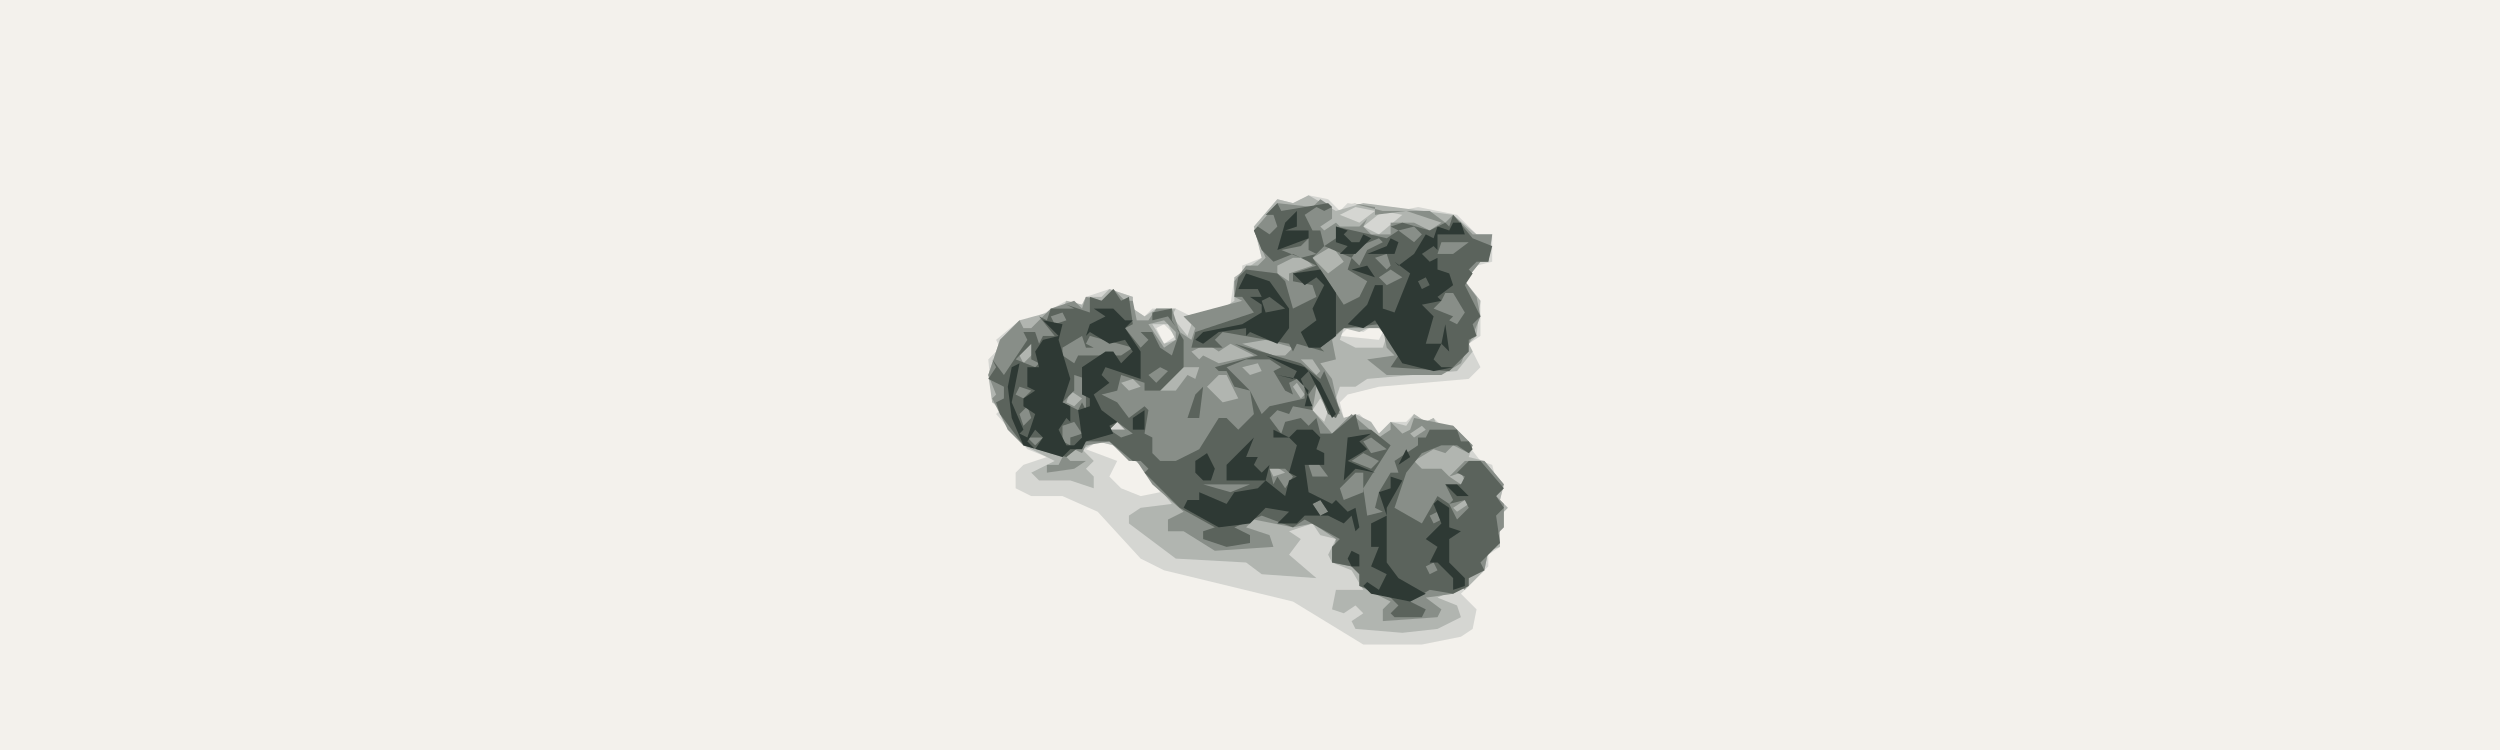
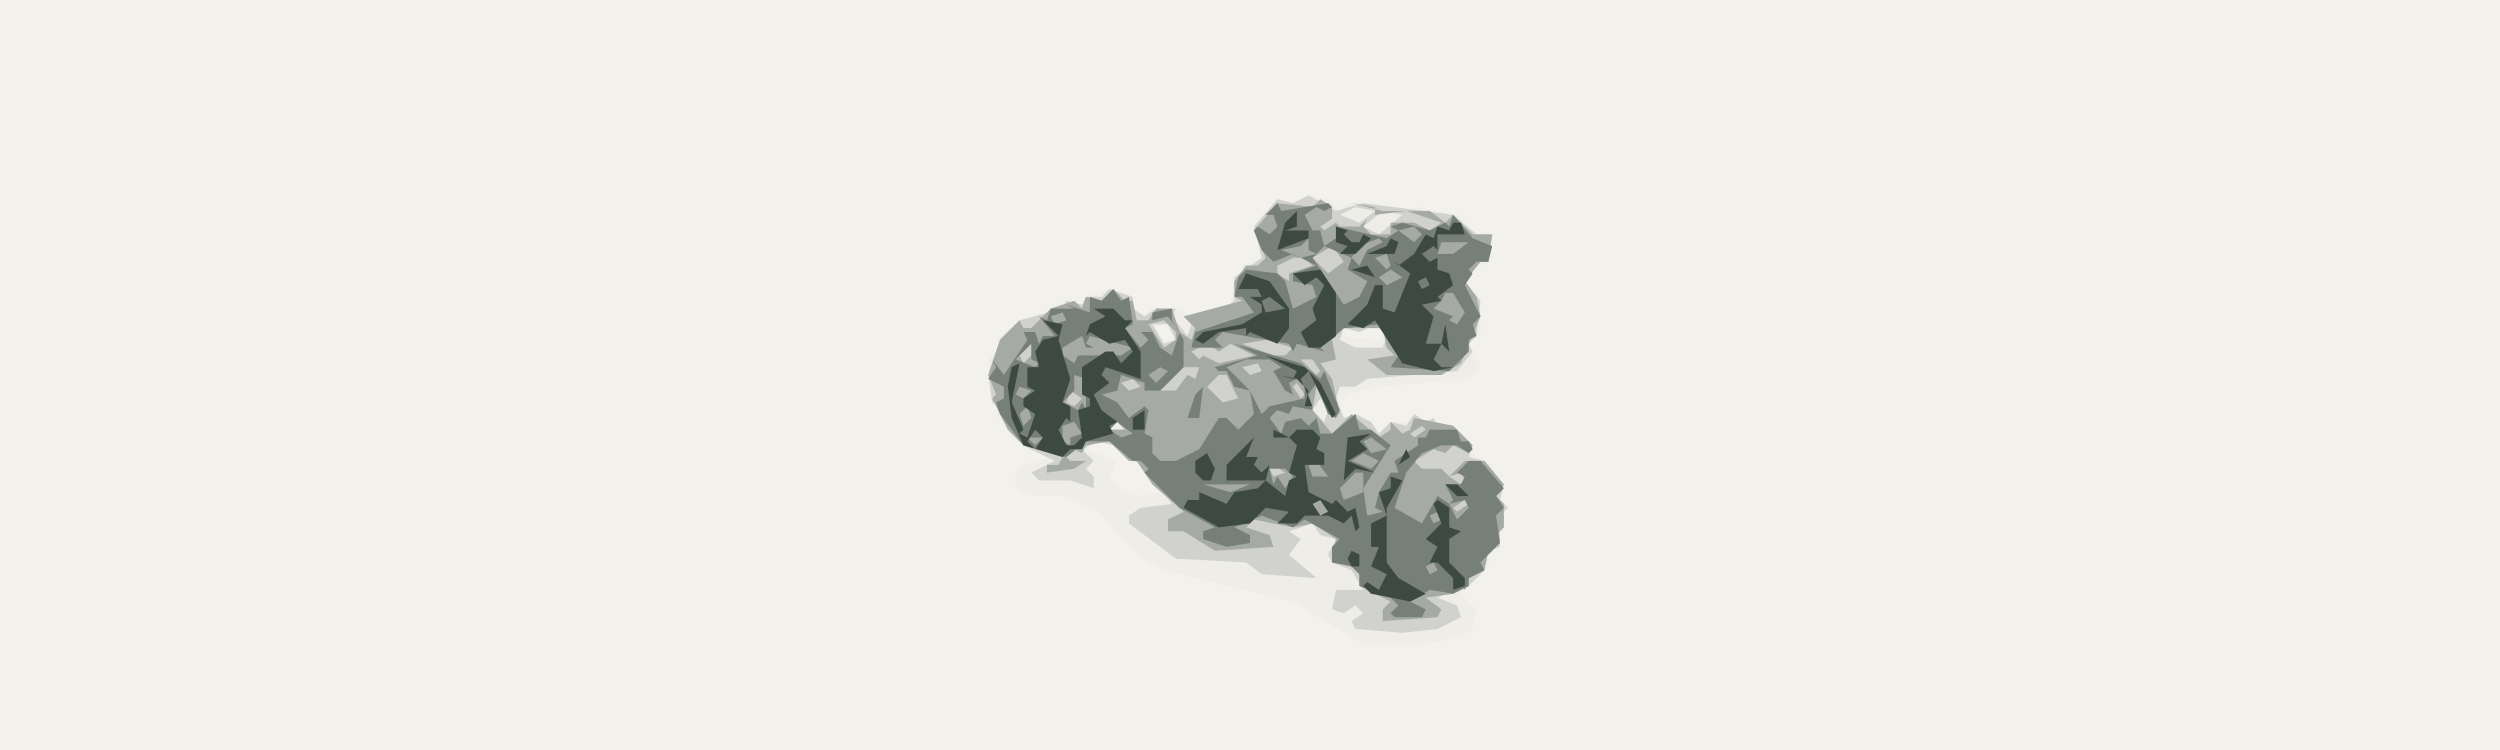
<svg xmlns="http://www.w3.org/2000/svg" viewBox="0 0 640 192" role="img" aria-label="MOB-B detailed vector artwork">
  <rect width="640" height="192" fill="#f3f1ec" />
-   <path fill="#d5d6d2" fill-rule="evenodd" d="M255,87 256,89 253,92 254,103 256,105 255,106 263,115 268,117 262,119 260,121 260,125 264,127 272,127 281,131 292,143 298,146 331,154 349,165 364,165 374,163 377,161 378,156 374,152 381,145 381,142 384,140 384,132 386,130 384,128 385,124 383,123 382,119 379,118 372,109 369,109 367,107 365,108 362,106 360,108 356,108 353,111 348,106 344,107 343,103 345,101 353,99 376,97 379,94 376,88 379,86 379,77 375,72 378,68 382,67 382,60 378,60 373,55 363,53 358,54 345,52 343,54 340,51 335,50 331,52 327,51 321,58 323,66 318,68 318,70 316,71 315,78 305,81 301,79 295,79 293,81 290,79 290,76 284,74 278,76 277,78 273,77 264,82 261,82ZM278,115 281,113 285,114 292,119 297,126 292,127 287,125 284,122 286,118ZM354,85 353,87 343,86 345,84 349,85 352,83ZM296,84 298,83 301,86 298,88Z" />
-   <path fill="#b1b5b0" fill-rule="evenodd" d="M256,87 253,96 254,103 256,104 258,110 262,114 270,118 264,121 266,123 274,123 280,125 280,122 278,120 280,118 277,115 281,113 285,114 292,119 300,129 292,130 289,132 289,134 301,143 319,144 323,147 337,148 330,142 333,138 330,136 336,134 338,137 342,138 340,142 341,144 346,146 349,151 342,151 341,156 344,157 347,155 349,157 346,159 347,161 359,162 368,161 374,158 373,155 368,153 374,150 375,151 380,146 381,141 384,140 384,132 386,130 384,128 385,124 380,118 376,117 377,114 372,109 368,109 367,107 365,108 362,106 360,109 356,108 353,111 351,108 347,106 344,107 342,102 343,99 347,99 350,97 373,95 377,90 376,88 378,86 379,77 375,72 379,67 381,67 382,60 378,60 372,55 349,52 342,54 335,50 331,52 327,51 321,58 323,66 316,71 316,77 313,79 303,81 305,83 304,86 300,81 301,79 296,79 293,81 290,79 290,76 284,74 282,76 278,76 277,78 273,77 272,79 261,82ZM284,110 286,108 288,110ZM338,102 340,105 339,108 336,105ZM355,86 354,89 347,89 343,87 344,84 348,85 352,83ZM295,83 299,83 301,87 298,88ZM349,58 354,54 359,55 353,60ZM343,55 347,53 352,54 348,57Z" />
-   <path fill="#888e88" fill-rule="evenodd" d="M256,87 253,96 255,101 254,102 258,110 262,114 272,117 271,119 268,119 268,121 275,120 278,118 274,118 273,117 275,115 277,116 278,114 284,113 289,118 291,118 295,124 303,131 299,133 299,136 303,136 311,141 326,140 325,137 319,135 321,133 331,135 336,134 342,138 341,144 346,145 348,147 348,150 356,154 354,156 354,159 368,158 369,156 365,153 372,152 374,150 375,151 376,148 380,146 381,141 384,139 383,137 385,135 385,129 383,127 385,124 380,118 375,118 371,122 369,120 364,120 362,118 367,115 370,116 372,114 376,116 377,114 372,109 362,107 361,110 359,111 356,108 356,110 353,112 346,106 341,111 336,105 337,99 340,106 343,106 341,97 338,93 342,92 341,87 344,84 354,84 355,89 357,91 350,92 355,96 369,96 374,93 379,81 378,76 375,72 379,67 381,67 382,60 377,60 372,55 370,57 366,54 354,54 346,52 352,53 352,55 360,54 369,57 366,59 362,57 356,57 356,60 351,60 349,58 350,56 348,58 343,58 341,56 341,53 338,51 336,53 327,52 321,59 324,66 322,68 319,68 316,72 316,76 318,77 303,81 306,84 305,87 302,85 300,79 296,79 294,82 291,82 290,77 288,77 285,74 282,77 278,76 277,79 275,77 269,79 264,84 262,84 261,82ZM375,128 376,129 373,131 372,130ZM371,122 374,121 375,123 374,124ZM325,120 326,119 329,121 326,122ZM364,109 365,110 362,112 361,111ZM284,110 286,108 288,110ZM273,103 274,100 277,102 275,104ZM331,99 332,98 334,101 333,102ZM287,98 290,97 292,99 289,100ZM309,99 312,96 314,96 317,102 313,103ZM318,94 322,93 323,95 320,96ZM307,94 306,97 304,96 301,100 297,100 303,94ZM333,92 336,92 338,95 337,96ZM305,90 309,88 312,90 315,88 321,91 312,93 308,91 307,92ZM264,88 265,90 262,93 261,91ZM318,88 324,87 331,89 329,91 326,91ZM294,83 298,82 301,85 301,87 298,89ZM327,70 327,68 331,66 334,66 336,68 330,70 330,72ZM341,63 344,67 340,70 336,66ZM341,56 342,57 339,59 338,58Z" />
-   <path fill="#5b635c" fill-rule="evenodd" d="M254,92 255,94 253,97 257,99 257,102 255,103 256,106 262,114 273,117 278,113 284,113 290,118 292,118 294,120 293,121 302,130 311,135 308,136 308,138 314,140 320,139 320,137 316,135 323,132 331,135 334,133 343,138 341,140 341,144 346,145 348,147 348,150 356,153 358,155 356,157 357,158 364,158 365,156 361,154 366,151 372,152 376,150 376,148 380,146 379,144 384,139 383,132 385,130 383,127 385,125 379,118 376,118 373,121 375,122 374,124 370,124 372,128 371,129 368,127 364,134 357,130 360,121 364,116 369,114 373,114 376,116 377,115 376,113 374,113 373,110 366,110 365,112 363,112 363,114 357,118 358,121 356,121 353,126 352,130 354,131 350,132 349,125 356,114 351,110 348,110 347,106 341,111 338,111 337,107 335,109 333,107 329,108 328,111 325,107 327,105 330,106 331,104 336,105 335,101 337,98 340,106 342,107 343,105 339,95 338,97 333,93 316,88 322,91 311,94 309,92 312,95 306,101 304,107 307,107 308,99 312,95 314,95 316,99 320,100 321,106 317,110 314,107 312,107 307,115 301,118 297,118 295,116 295,112 293,111 294,105 293,104 289,107 286,103 282,101 286,100 287,96 293,98 293,100 297,100 303,94 303,87 300,82 300,79 295,80 295,82 299,81 302,85 300,91 297,89 295,85 292,85 294,87 292,89 288,84 290,83 289,76 287,77 285,74 282,77 279,76 279,80 273,78 275,79 269,79 268,82 266,81 270,86 267,86 266,88 265,85 262,85 263,87 257,96ZM365,145 367,144 368,146 366,147ZM366,132 368,131 369,133 367,134ZM371,129 375,128 376,130 373,133ZM336,129 338,128 340,131 338,132ZM308,124 320,124 315,126ZM349,121 349,126 344,128 343,125 347,121ZM325,120 329,120 331,122 329,125 327,122 326,124ZM335,119 337,118 340,122 336,122ZM346,118 349,116 353,118 351,120ZM349,113 351,112 355,115 351,116ZM263,112 267,112 265,114ZM284,110 286,108 290,111 287,112ZM272,113 272,109 275,108 277,111 274,112 274,114ZM263,104 264,107 262,109 261,106ZM260,101 261,99 264,100 262,102ZM275,96 278,97 278,105 277,103 276,105 272,103 275,100ZM294,96 297,94 299,95 296,98ZM314,94 319,92 325,92 328,94 326,95 329,100 331,101 330,98 332,97 334,99 334,102 325,104 323,106 320,100ZM264,88 264,92 266,93 265,94 260,92ZM272,91 272,89 277,86 278,89 280,89 278,88 279,86 290,89 287,91 276,91 275,93ZM269,81 272,80 273,82 270,83ZM305,89 313,89 311,87 313,85 330,88 331,90 332,88 339,90 338,89 344,84 353,83 358,91 356,94 371,95 376,90 376,87 378,86 377,83 379,81 375,73 377,70 376,69 378,67 381,67 382,63 377,61 372,55 371,58 370,57 366,59 359,57 356,58 358,59 355,61 342,58 342,61 339,63 338,59 336,59 334,55 337,53 341,55 339,54 341,53 340,52 328,54 327,52 324,55 326,55 327,58 325,60 322,58 321,59 323,64 326,67 331,65 337,68 331,70 331,72 336,73 337,76 331,79 329,72 327,70 319,69 317,71 316,76 318,76 321,80 306,85ZM370,75 372,75 375,80 373,83 371,82 372,81 367,79 369,77 371,79 369,77ZM353,71 356,69 359,71 355,73ZM352,66 355,65 356,68 355,69ZM339,63 346,66 345,69 350,72 348,76 344,78 336,66ZM376,62 372,65 368,65 369,62ZM353,61 354,62 350,64 348,68 346,66 348,63ZM337,65 333,66 328,64 333,63 335,61 335,64ZM358,59 362,58 364,60 362,62Z" />
-   <path fill="#2e3934" fill-rule="evenodd" d="M346,141 345,143 346,145 348,145 348,142ZM368,128 367,129 369,134 365,138 368,140 366,144 368,144 372,148 372,151 375,150 375,148 371,144 371,138 374,136 371,135 371,130ZM370,124 373,127 376,127 373,124ZM356,122 356,125 353,126 355,132 351,134 351,140 353,140 351,145 355,147 353,151 350,149 349,150 351,152 361,154 365,152 358,148 355,144 355,130 359,123ZM309,116 306,118 306,121 308,123 310,123 311,120ZM360,115 358,119 361,117ZM351,111 345,112 344,123 347,120 352,121 345,118 350,115 348,113ZM303,130 312,135 320,134 324,130 330,131 327,134 332,134 334,132 340,132 344,134 346,132 347,136 348,135 347,130 345,131 342,128 341,129 335,126 334,119 339,119 339,116 337,115 338,112 336,110 332,110 330,112 326,110 326,112 330,112 332,114 330,121 332,122 330,123 329,127 324,123 325,119 323,121 321,119 322,117 319,117 321,112 314,119 314,123 324,123 322,125 316,126 314,129 307,126 307,128 304,128ZM336,129 338,128 340,131 338,132ZM293,105 290,107 290,110 293,110ZM324,91 332,95 331,97 327,96 332,97 335,100 334,104 336,104 333,97 335,95 341,107 342,106 338,98 334,94ZM290,82 288,82 285,79 280,79 283,81 279,83 278,86 279,85 284,88 288,87 290,90 287,93 285,90 283,90 277,94 277,101 279,102 279,104 276,105 277,112 275,114 273,114 271,110 273,107 274,108 274,104 272,103 274,97 271,87 272,83 267,82 271,86 267,87 265,90 266,94 263,94 263,99 265,100 262,102 262,104 265,106 263,112 261,111 262,110 259,103 261,93 259,94 258,99 259,107 262,114 272,117 274,115 277,115 278,113 285,111 284,109 286,108 282,105 280,101 284,98 282,96 283,94 292,97 292,90 288,84ZM265,110 267,112 265,115 263,113ZM330,79 325,72 319,70 317,74 322,74 323,76 320,76 323,78 323,80 318,83 308,85 306,87 308,88 312,85 319,84 319,86 320,85 327,88 330,84ZM323,77 325,76 329,79 324,80ZM331,70 334,73 337,71 339,73 336,79 337,82 333,85 335,89 338,89 342,86 342,75 338,69ZM346,69 352,71 350,68ZM358,62 356,61 355,63 350,65 357,65ZM342,58 342,62 345,63 343,65 347,65 351,61 349,60 348,62 346,62 344,60 345,59ZM374,57 372,57 371,59 368,58 367,61 365,60 362,65 358,68 357,67 361,70 357,80 354,79 354,73 352,73 350,78 345,83 349,84 352,82 359,93 367,95 372,94 369,94 367,92 369,88 371,90 370,83 369,88 365,88 367,81 364,78 369,77 368,76 372,73 371,70 368,69 368,66 366,67 364,65 367,63 368,64 368,60 375,60ZM363,72 365,71 366,73 364,74ZM332,54 329,57 327,64 335,61 335,59 329,59 332,58Z" />
+   <path fill="#eeede8" fill-rule="evenodd" d="M255,87 256,89 253,92 254,103 256,105 255,106 263,115 268,117 262,119 260,121 260,125 264,127 272,127 281,131 292,143 298,146 331,154 349,165 364,165 374,163 377,161 378,156 374,152 381,145 381,142 384,140 384,132 386,130 384,128 385,124 383,123 382,119 379,118 372,109 369,109 367,107 365,108 362,106 360,108 356,108 353,111 348,106 344,107 343,103 345,101 353,99 376,97 379,94 376,88 379,86 379,77 375,72 378,68 382,67 382,60 378,60 373,55 363,53 358,54 345,52 343,54 340,51 335,50 331,52 327,51 321,58 323,66 318,68 318,70 316,71 315,78 305,81 301,79 295,79 293,81 290,79 290,76 284,74 278,76 277,78 273,77 264,82 261,82ZM278,115 281,113 285,114 292,119 297,126 292,127 287,125 284,122 286,118ZM354,85 353,87 343,86 345,84 349,85 352,83ZM296,84 298,83 301,86 298,88Z" />
+   <path fill="#d1d2cd" fill-rule="evenodd" d="M256,87 253,96 254,103 256,104 258,110 262,114 270,118 264,121 266,123 274,123 280,125 280,122 278,120 280,118 277,115 281,113 285,114 292,119 300,129 292,130 289,132 289,134 301,143 319,144 323,147 337,148 330,142 333,138 330,136 336,134 338,137 342,138 340,142 341,144 346,146 349,151 342,151 341,156 344,157 347,155 349,157 346,159 347,161 359,162 368,161 374,158 373,155 368,153 374,150 375,151 380,146 381,141 384,140 384,132 386,130 384,128 385,124 380,118 376,117 377,114 372,109 368,109 367,107 365,108 362,106 360,109 356,108 353,111 351,108 347,106 344,107 342,102 343,99 347,99 350,97 373,95 377,90 376,88 378,86 379,77 375,72 379,67 381,67 382,60 378,60 372,55 349,52 342,54 335,50 331,52 327,51 321,58 323,66 316,71 316,77 313,79 303,81 305,83 304,86 300,81 301,79 296,79 293,81 290,79 290,76 284,74 282,76 278,76 277,78 273,77 272,79 261,82ZM284,110 286,108 288,110ZM338,102 340,105 339,108 336,105ZM355,86 354,89 347,89 343,87 344,84 348,85 352,83ZM295,83 299,83 301,87 298,88ZM349,58 354,54 359,55 353,60ZM343,55 347,53 352,54 348,57Z" />
+   <path fill="#a5aaa4" fill-rule="evenodd" d="M256,87 253,96 255,101 254,102 258,110 262,114 272,117 271,119 268,119 268,121 275,120 278,118 274,118 273,117 275,115 277,116 278,114 284,113 289,118 291,118 295,124 303,131 299,133 299,136 303,136 311,141 326,140 325,137 319,135 321,133 331,135 336,134 342,138 341,144 346,145 348,147 348,150 356,154 354,156 354,159 368,158 369,156 365,153 372,152 374,150 375,151 376,148 380,146 381,141 384,139 383,137 385,135 385,129 383,127 385,124 380,118 375,118 371,122 369,120 364,120 362,118 367,115 370,116 372,114 376,116 377,114 372,109 362,107 361,110 359,111 356,108 356,110 353,112 346,106 341,111 336,105 337,99 340,106 343,106 341,97 338,93 342,92 341,87 344,84 354,84 355,89 357,91 350,92 355,96 369,96 374,93 379,81 378,76 375,72 379,67 381,67 382,60 377,60 372,55 370,57 366,54 354,54 346,52 352,53 352,55 360,54 369,57 366,59 362,57 356,57 356,60 351,60 349,58 350,56 348,58 343,58 341,56 341,53 338,51 336,53 327,52 321,59 324,66 322,68 319,68 316,72 316,76 318,77 303,81 306,84 305,87 302,85 300,79 296,79 294,82 291,82 290,77 288,77 285,74 282,77 278,76 277,79 275,77 269,79 264,84 262,84 261,82ZM375,128 376,129 373,131 372,130ZM371,122 374,121 375,123 374,124ZM325,120 326,119 329,121 326,122ZM364,109 365,110 362,112 361,111ZM284,110 286,108 288,110ZM273,103 274,100 277,102 275,104ZM331,99 332,98 334,101 333,102ZM287,98 290,97 292,99 289,100ZM309,99 312,96 314,96 317,102 313,103ZM318,94 322,93 323,95 320,96ZM307,94 306,97 304,96 301,100 297,100 303,94ZM333,92 336,92 338,95 337,96ZM305,90 309,88 312,90 315,88 321,91 312,93 308,91 307,92ZM264,88 265,90 262,93 261,91ZM318,88 324,87 331,89 329,91 326,91ZM294,83 298,82 301,85 301,87 298,89ZM327,70 327,68 331,66 334,66 336,68 330,70 330,72ZM341,63 344,67 340,70 336,66ZM341,56 342,57 339,59 338,58Z" />
+   <path fill="#778078" fill-rule="evenodd" d="M254,92 255,94 253,97 257,99 257,102 255,103 256,106 262,114 273,117 278,113 284,113 290,118 292,118 294,120 293,121 302,130 311,135 308,136 308,138 314,140 320,139 320,137 316,135 323,132 331,135 334,133 343,138 341,140 341,144 346,145 348,147 348,150 356,153 358,155 356,157 357,158 364,158 365,156 361,154 366,151 372,152 376,150 376,148 380,146 379,144 384,139 383,132 385,130 383,127 385,125 379,118 376,118 373,121 375,122 374,124 370,124 372,128 371,129 368,127 364,134 357,130 360,121 364,116 369,114 373,114 376,116 377,115 376,113 374,113 373,110 366,110 365,112 363,112 363,114 357,118 358,121 356,121 353,126 352,130 354,131 350,132 349,125 356,114 351,110 348,110 347,106 341,111 338,111 337,107 335,109 333,107 329,108 328,111 325,107 327,105 330,106 331,104 336,105 335,101 337,98 340,106 342,107 343,105 339,95 338,97 333,93 316,88 322,91 311,94 309,92 312,95 306,101 304,107 307,107 308,99 312,95 314,95 316,99 320,100 321,106 317,110 314,107 312,107 307,115 301,118 297,118 295,116 295,112 293,111 294,105 293,104 289,107 286,103 282,101 286,100 287,96 293,98 293,100 297,100 303,94 303,87 300,82 300,79 295,80 295,82 299,81 302,85 300,91 297,89 295,85 292,85 294,87 292,89 288,84 290,83 289,76 287,77 285,74 282,77 279,76 279,80 273,78 275,79 269,79 268,82 266,81 270,86 267,86 266,88 265,85 262,85 263,87 257,96ZM365,145 367,144 368,146 366,147ZM366,132 368,131 369,133 367,134ZM371,129 375,128 376,130 373,133ZM336,129 338,128 340,131 338,132ZM308,124 320,124 315,126ZM349,121 349,126 344,128 343,125 347,121ZM325,120 329,120 331,122 329,125 327,122 326,124ZM335,119 337,118 340,122 336,122ZM346,118 349,116 353,118 351,120ZM349,113 351,112 355,115 351,116ZM263,112 267,112 265,114ZM284,110 286,108 290,111 287,112ZM272,113 272,109 275,108 277,111 274,112 274,114ZM263,104 264,107 262,109 261,106ZM260,101 261,99 264,100 262,102ZM275,96 278,97 278,105 277,103 276,105 272,103 275,100ZM294,96 297,94 299,95 296,98ZM314,94 319,92 325,92 328,94 326,95 329,100 331,101 330,98 332,97 334,99 334,102 325,104 323,106 320,100ZM264,88 264,92 266,93 265,94 260,92ZM272,91 272,89 277,86 278,89 280,89 278,88 279,86 290,89 287,91 276,91 275,93ZM269,81 272,80 273,82 270,83ZM305,89 313,89 311,87 313,85 330,88 331,90 332,88 339,90 338,89 344,84 353,83 358,91 356,94 371,95 376,90 376,87 378,86 377,83 379,81 375,73 377,70 376,69 378,67 381,67 382,63 377,61 372,55 371,58 370,57 366,59 359,57 356,58 358,59 355,61 342,58 342,61 339,63 338,59 336,59 334,55 337,53 341,55 339,54 341,53 340,52 328,54 327,52 324,55 326,55 327,58 325,60 322,58 321,59 323,64 326,67 331,65 337,68 331,70 331,72 336,73 337,76 331,79 329,72 327,70 319,69 317,71 316,76 318,76 321,80 306,85ZM370,75 372,75 375,80 373,83 371,82 372,81 367,79 369,77 371,79 369,77ZM353,71 356,69 359,71 355,73ZM352,66 355,65 356,68 355,69ZM339,63 346,66 345,69 350,72 348,76 344,78 336,66ZM376,62 372,65 368,65 369,62ZM353,61 354,62 350,64 348,68 346,66 348,63ZM337,65 333,66 328,64 333,63 335,61 335,64ZM358,59 362,58 364,60 362,62Z" />
+   <path fill="#3c4a42" fill-rule="evenodd" d="M346,141 345,143 346,145 348,145 348,142ZM368,128 367,129 369,134 365,138 368,140 366,144 368,144 372,148 372,151 375,150 375,148 371,144 371,138 374,136 371,135 371,130ZM370,124 373,127 376,127 373,124ZM356,122 356,125 353,126 355,132 351,134 351,140 353,140 351,145 355,147 353,151 350,149 349,150 351,152 361,154 365,152 358,148 355,144 355,130 359,123ZM309,116 306,118 306,121 308,123 310,123 311,120ZM360,115 358,119 361,117ZM351,111 345,112 344,123 347,120 352,121 345,118 350,115 348,113ZM303,130 312,135 320,134 324,130 330,131 327,134 332,134 334,132 340,132 344,134 346,132 347,136 348,135 347,130 345,131 342,128 341,129 335,126 334,119 339,119 339,116 337,115 338,112 336,110 332,110 330,112 326,110 326,112 330,112 332,114 330,121 332,122 330,123 329,127 324,123 325,119 323,121 321,119 322,117 319,117 321,112 314,119 314,123 324,123 322,125 316,126 314,129 307,126 307,128 304,128ZM336,129 338,128 340,131 338,132ZM293,105 290,107 290,110 293,110ZM324,91 332,95 331,97 327,96 332,97 335,100 334,104 336,104 333,97 335,95 341,107 342,106 338,98 334,94ZM290,82 288,82 285,79 280,79 283,81 279,83 278,86 279,85 284,88 288,87 290,90 287,93 285,90 283,90 277,94 277,101 279,102 279,104 276,105 277,112 275,114 273,114 271,110 273,107 274,108 274,104 272,103 274,97 271,87 272,83 267,82 271,86 267,87 265,90 266,94 263,94 263,99 265,100 262,102 262,104 265,106 263,112 261,111 262,110 259,103 261,93 259,94 258,99 259,107 262,114 272,117 274,115 277,115 278,113 285,111 284,109 286,108 282,105 280,101 284,98 282,96 283,94 292,97 292,90 288,84ZM265,110 267,112 265,115 263,113ZM330,79 325,72 319,70 317,74 322,74 323,76 320,76 323,78 323,80 318,83 308,85 306,87 308,88 312,85 319,84 319,86 320,85 327,88 330,84ZM323,77 325,76 329,79 324,80ZM331,70 334,73 337,71 339,73 336,79 337,82 333,85 335,89 338,89 342,86 342,75 338,69ZM346,69 352,71 350,68ZM358,62 356,61 355,63 350,65 357,65ZM342,58 342,62 345,63 343,65 347,65 351,61 349,60 348,62 346,62 344,60 345,59ZM374,57 372,57 371,59 368,58 367,61 365,60 362,65 358,68 357,67 361,70 357,80 354,79 354,73 352,73 350,78 345,83 349,84 352,82 359,93 367,95 372,94 369,94 367,92 369,88 371,90 370,83 369,88 365,88 367,81 364,78 369,77 368,76 372,73 371,70 368,69 368,66 366,67 364,65 367,63 368,64 368,60 375,60ZM363,72 365,71 366,73 364,74ZM332,54 329,57 327,64 335,61 335,59 329,59 332,58Z" />
</svg>
